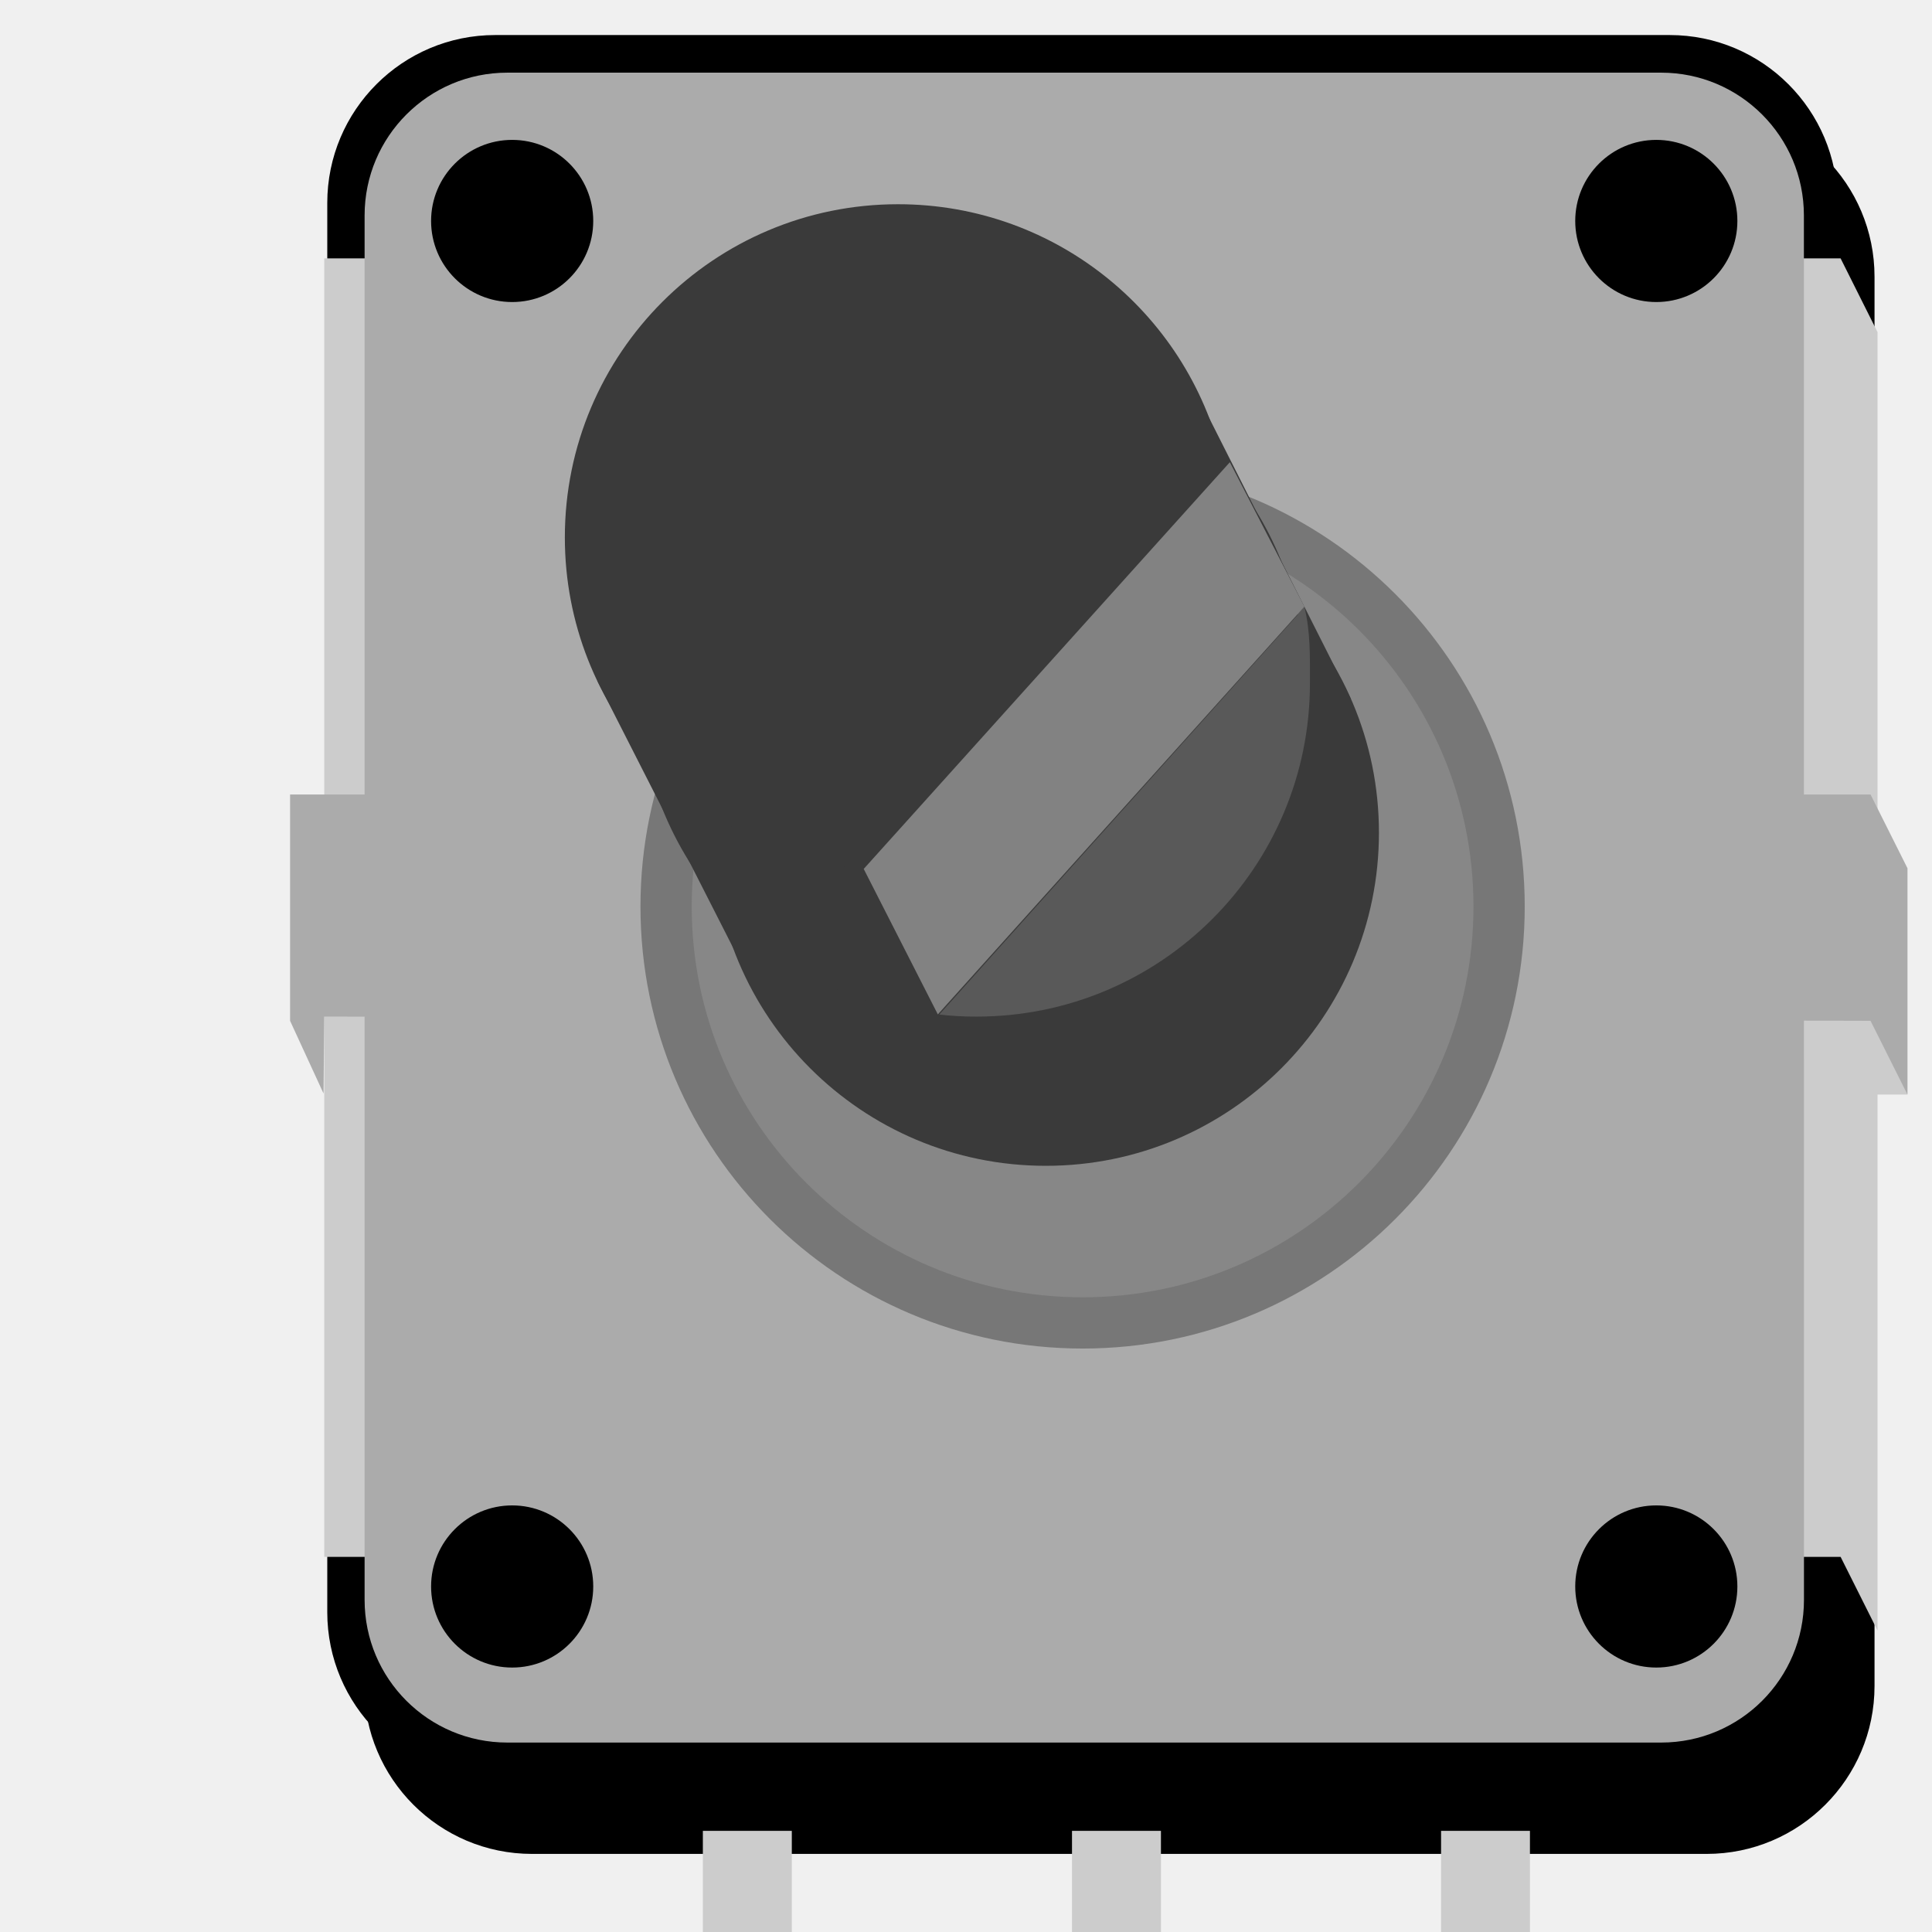
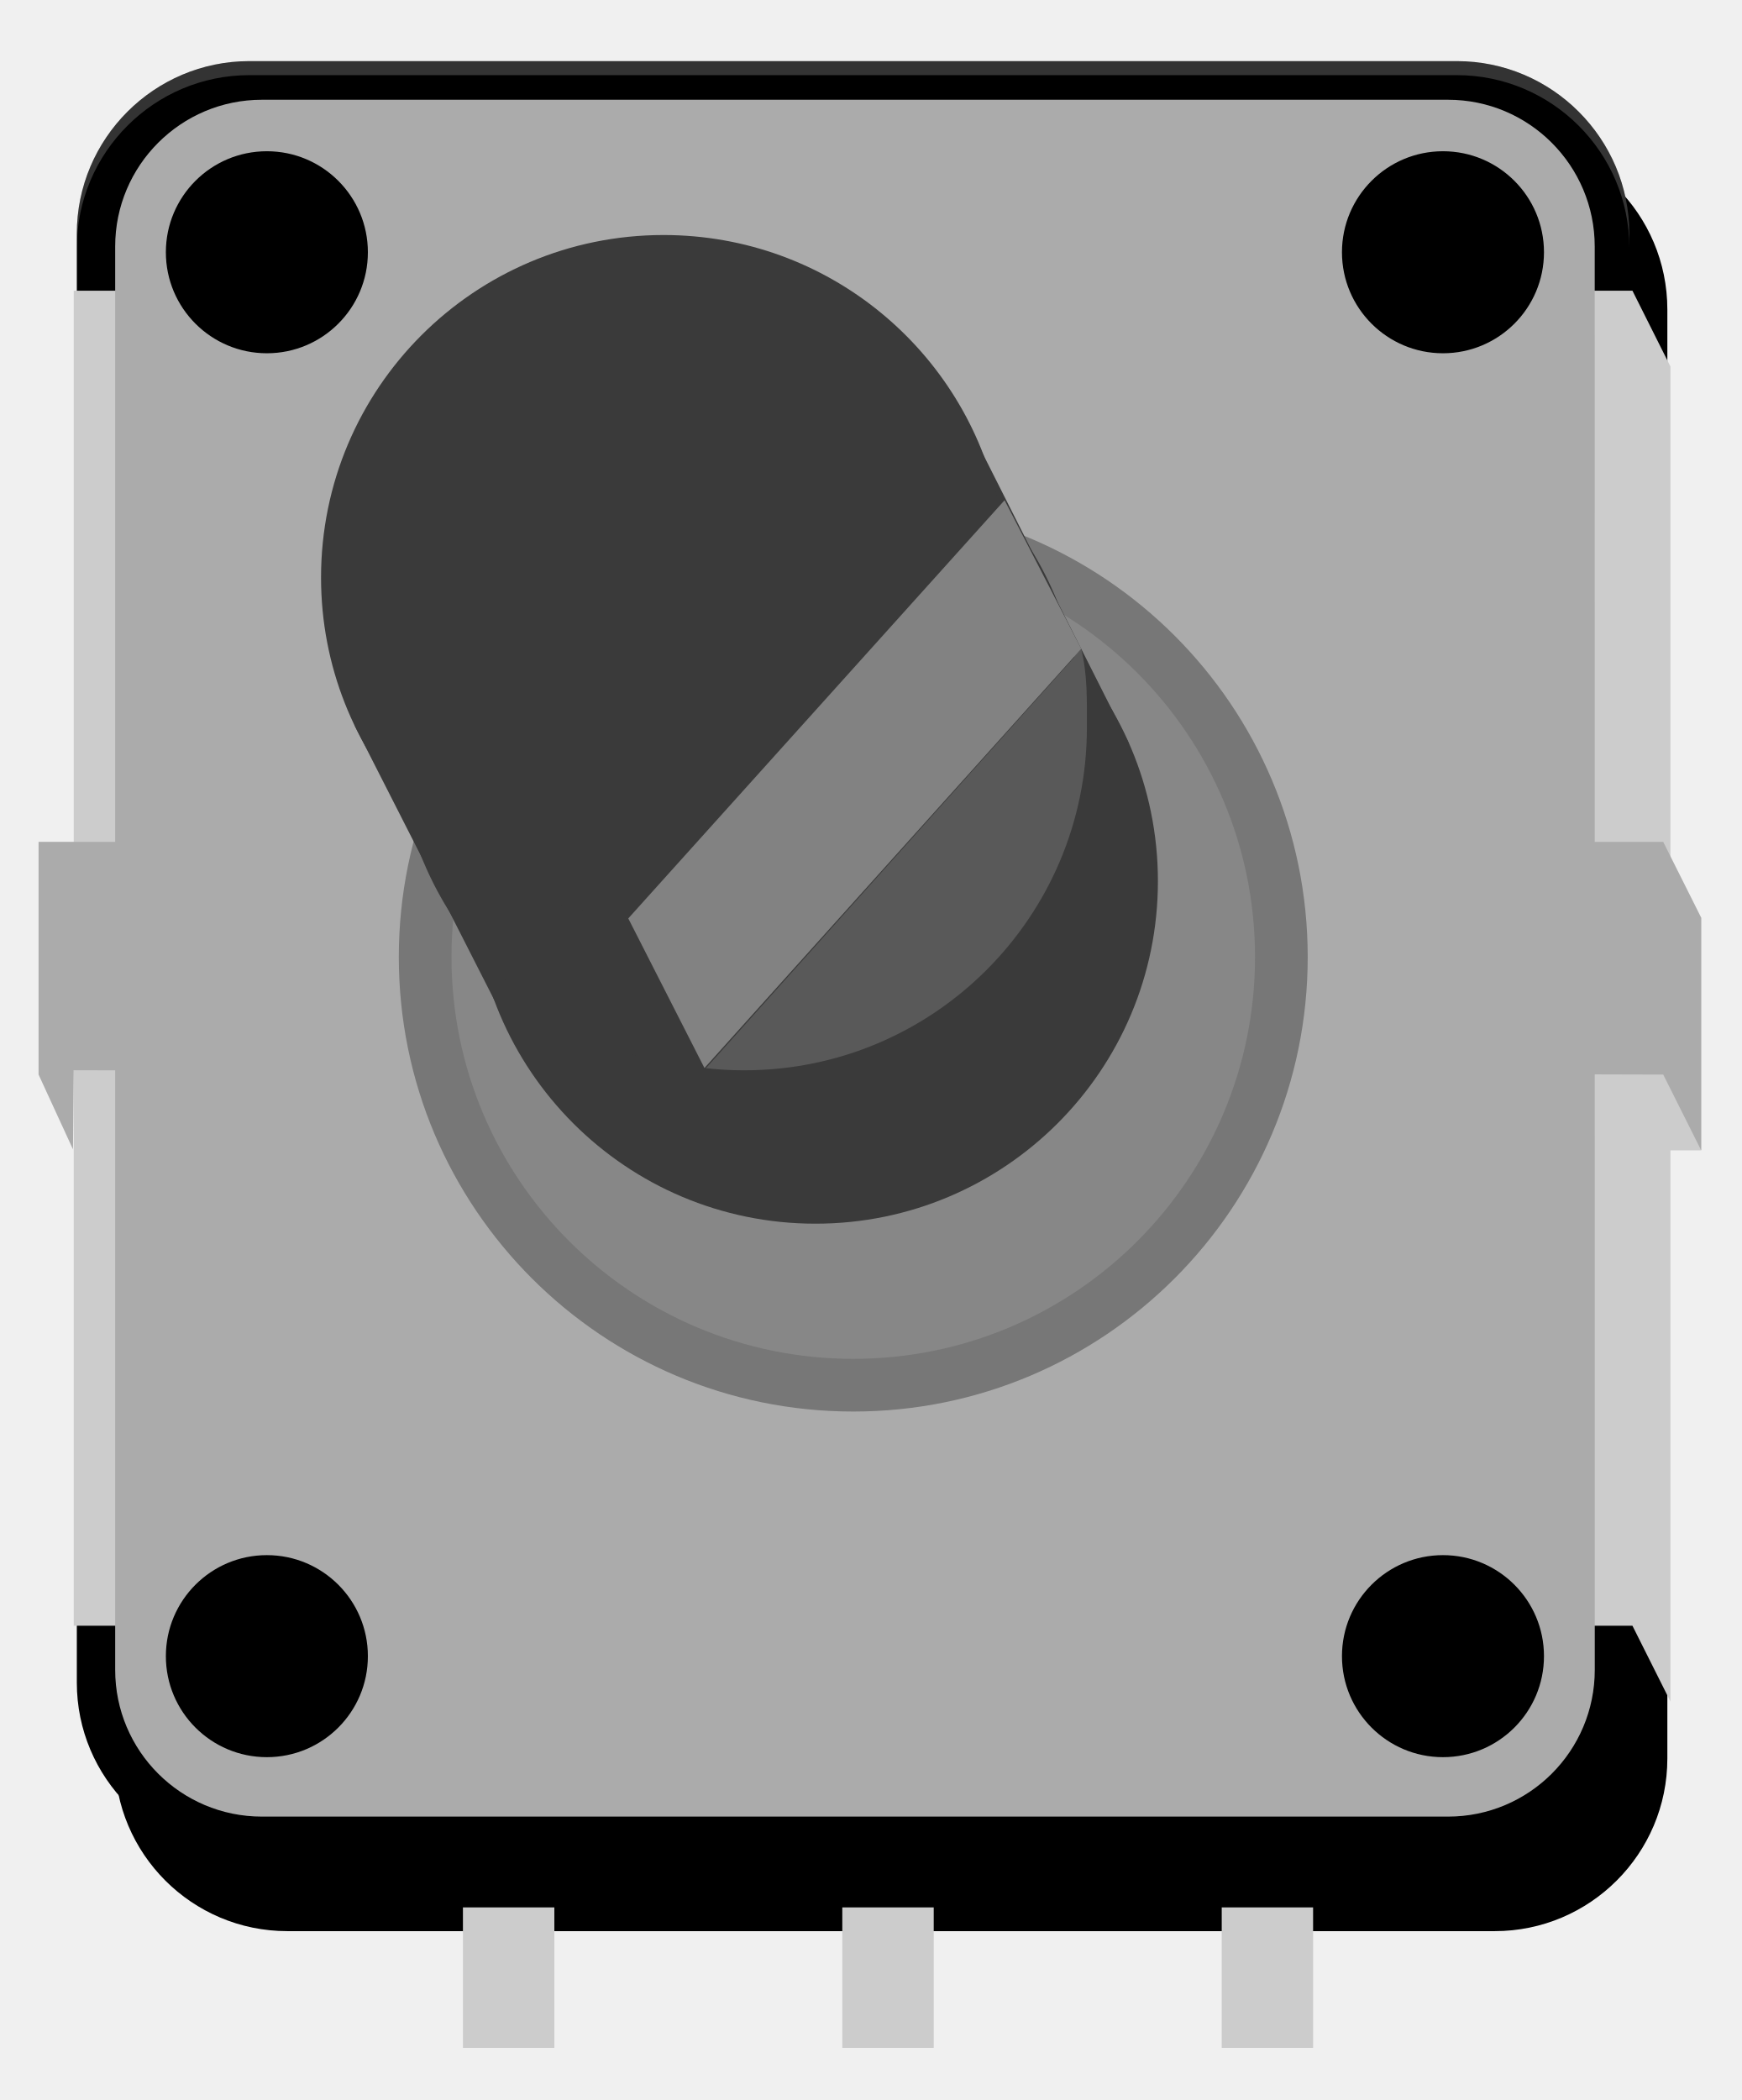
- <svg xmlns="http://www.w3.org/2000/svg" version="1.1" id="svg2" x="0px" y="0px" width="56.693px" height="56.693px" viewBox="0 0 56.693 56.693" enable-background="new 0 0 56.693 56.693" xml:space="preserve">
+ <svg xmlns="http://www.w3.org/2000/svg" version="1.1" id="svg2" x="0px" y="0px" width="33.046px" height="39.852px" viewBox="0 0 33.046 39.852" enable-background="new 0 0 33.046 39.852" xml:space="preserve">
+   <rect id="connector0pin" x="8.215" y="36.422" fill="none" width="2.834" height="2.5" />
+   <rect id="connector0terminal" x="8.922" y="36.538" fill="none" width="1.418" height="2.269" />
+   <rect id="connector1pin" x="15.424" y="36.501" fill="none" width="2.835" height="2.25" />
+   <rect id="connector1terminal" x="16.132" y="36.605" fill="none" width="1.418" height="2.041" />
+   <rect id="connector2pin" x="22.736" y="36.626" fill="none" width="2.836" height="2.25" />
+   <rect id="connector2terminal" x="23.445" y="36.73" fill="none" width="1.418" height="2.041" />
  <g id="breadboard">
-     <path stroke="#000000" stroke-width="1.327" d="M54.343,49.474c0,2.353-1.911,4.264-4.262,4.264H15.612   c-2.354,0-4.262-1.911-4.262-4.264V8.12c0-2.352,1.909-4.264,4.262-4.264h34.469c2.354,0,4.262,1.912,4.262,4.264V49.474   L54.343,49.474z" />
-     <rect x="9.595" y="25.477" fill="#CCCCCC" width="46.375" height="6.642" />
-     <rect x="42.287" y="53.725" fill="#CCCCCC" width="2.608" height="4.01" />
-     <rect x="31.457" y="53.725" fill="#CCCCCC" width="2.61" height="4.01" />
-     <rect x="20.625" y="53.725" fill="#CCCCCC" width="2.61" height="4.01" />
-     <path fill="none" stroke="#000000" stroke-width="1.327" d="M53.259,47.309c0,2.354-1.907,4.266-4.262,4.266H14.53   c-2.354,0-4.263-1.911-4.263-4.266V5.955c0-2.353,1.909-4.263,4.263-4.263h34.467c2.353,0,4.262,1.91,4.262,4.263V47.309   L53.259,47.309z" />
-     <polygon fill="#CCCCCC" points="55.095,9.747 55.095,47.849 54.011,45.685 9.515,45.685 9.515,7.582 54.011,7.582  " />
-     <polygon fill="#ABABAB" points="55.973,25.477 55.973,32.119 54.889,29.955 9.515,29.83 9.494,32.088 8.512,29.955 8.512,23.313    54.889,23.313  " />
-     <path fill="#ABABAB" d="M52.936,46.947c0,2.313-1.875,4.187-4.189,4.187H14.887c-2.313,0-4.188-1.873-4.188-4.187V6.321   c0-2.312,1.875-4.189,4.188-4.189h33.859c2.312,0,4.188,1.877,4.188,4.189L52.936,46.947L52.936,46.947z" />
-     <circle cx="48.603" cy="46.554" r="2.379" />
-     <circle cx="15.029" cy="46.554" r="2.379" />
-     <circle cx="48.603" cy="6.484" r="2.379" />
-     <circle cx="15.029" cy="6.484" r="2.379" />
-     <path fill="#878787" stroke="#777777" stroke-width="1.504" d="M31.77,14.381c6.747,0,12.22,5.471,12.22,12.22   c0,6.749-5.473,12.219-12.22,12.219c-6.752,0-12.224-5.471-12.224-12.219C19.547,19.852,25.018,14.381,31.77,14.381z" />
-     <circle fill="#878787" cx="31.77" cy="26.601" r="9.776" />
-     <path fill="#3A3A3A" d="M30.689,14.659c5.399,0,9.775,4.376,9.775,9.775c0,5.398-4.376,9.776-9.775,9.776   c-5.403,0-9.779-4.378-9.779-9.776C20.91,19.036,25.286,14.659,30.689,14.659z" />
-     <polygon fill="#3A3A3A" points="17.535,19.992 22.244,29.248 39.641,20.509 35.078,11.465  " />
-     <path fill="#595959" d="M27.52,29.767l10.754-11.967c0.184,0.747,0.165,1.449,0.165,2.253c0,5.399-4.377,9.778-9.78,9.778   C28.275,29.833,27.896,29.811,27.52,29.767z" />
-     <path fill="#3A3A3A" d="M27.511,29.829c-4.926-0.503-8.771-4.668-8.771-9.728c0-5.399,4.377-9.776,9.778-9.776   c4.696,0,8.616,3.305,9.562,7.715L27.511,29.829z" />
-     <path fill="#3A3A3A" d="M25.345,25.498c-4.926-0.503-8.77-4.669-8.77-9.729c0-5.399,4.376-9.776,9.776-9.776   c4.698,0,8.618,3.307,9.563,7.717L25.345,25.498z" />
-     <polygon fill="#828282" points="25.345,25.498 27.52,29.767 38.277,17.802 36.089,13.563  " />
+     <path stroke="#000000" stroke-width="0.883" d="M31.203,33.371c0,1.563-1.271,2.835-2.834,2.835H5.453   c-1.565,0-2.834-1.271-2.834-2.835V5.875c0-1.564,1.269-2.835,2.834-2.835h22.916c1.564,0,2.834,1.271,2.834,2.835V33.371   L31.203,33.371z" />
+     <rect x="1.452" y="17.415" fill="#CCCCCC" width="30.833" height="4.416" />
+     <rect x="23.187" y="36.197" fill="#CCCCCC" width="1.734" height="2.666" />
+     <rect x="15.986" y="36.197" fill="#CCCCCC" width="1.735" height="2.666" />
+     <rect x="8.786" y="36.197" fill="#CCCCCC" width="1.735" height="2.666" />
+     <g>
+       <path d="M27.648,35.209H4.733c-1.806,0-3.275-1.471-3.275-3.277V4.435c0-1.806,1.469-3.275,3.275-3.275h22.915    c1.806,0,3.275,1.469,3.275,3.275v27.497C30.923,33.739,29.454,35.209,27.648,35.209z M4.733,2.042    c-1.319,0-2.393,1.073-2.393,2.393v27.497c0,1.32,1.073,2.395,2.393,2.395h22.915c1.319,0,2.393-1.074,2.393-2.395V4.435    c0-1.319-1.073-2.393-2.393-2.393H4.733z" />
+     </g>
+     <polygon fill="#CCCCCC" points="31.703,6.956 31.703,32.29 30.982,30.852 1.399,30.852 1.399,5.517 30.982,5.517  " />
+     <polygon fill="#ABABAB" points="32.287,17.415 32.287,21.831 31.566,20.392 1.399,20.31 1.385,21.811 0.732,20.392 0.732,15.976    31.566,15.976  " />
+     <path fill="#ABABAB" d="M30.267,31.689c0,1.539-1.246,2.785-2.785,2.785H4.971c-1.538,0-2.785-1.246-2.785-2.785V4.678   c0-1.537,1.247-2.785,2.785-2.785h22.511c1.537,0,2.784,1.248,2.784,2.785L30.267,31.689L30.267,31.689z" />
+     <circle cx="27.386" cy="31.429" r="1.917" />
+     <circle cx="5.065" cy="31.429" r="1.917" />
+     <circle cx="27.386" cy="4.787" r="1.917" />
+     <circle cx="5.065" cy="4.787" r="1.917" />
+     <circle fill="#878787" stroke="#777777" cx="16.194" cy="18.162" r="8.125" />
+     <circle fill="#878787" cx="16.194" cy="18.162" r="6.5" />
+     <circle fill="#3A3A3A" cx="15.476" cy="16.722" r="6.5" />
+     <polygon fill="#3A3A3A" points="6.731,13.768 9.862,19.923 21.428,14.111 18.394,8.098  " />
+     <path fill="#595959" d="M13.37,20.268l7.149-7.957c0.122,0.496,0.109,0.963,0.109,1.498c0,3.59-2.91,6.502-6.501,6.502   C13.871,20.312,13.619,20.297,13.37,20.268z" />
+     <path fill="#3A3A3A" d="M13.364,20.309c-3.275-0.335-5.831-3.104-5.831-6.469c0-3.59,2.91-6.5,6.5-6.5   c3.122,0,5.728,2.198,6.357,5.13L13.364,20.309z" />
+     <path fill="#3A3A3A" d="M11.924,17.429c-3.275-0.335-5.831-3.105-5.831-6.469c0-3.59,2.91-6.5,6.5-6.5   c3.122,0,5.729,2.198,6.358,5.13L11.924,17.429z" />
+     <path opacity="0.2" fill="#FFFFFF" d="M30.923,4.701c0-1.806-1.47-3.275-3.275-3.275H4.733c-1.806,0-3.275,1.469-3.275,3.275V4.435   c0-1.806,1.469-3.275,3.275-3.275h22.915c1.806,0,3.275,1.469,3.275,3.275" />
+     <polygon fill="#828282" points="11.924,17.429 13.37,20.268 20.521,12.312 19.066,9.493  " />
  </g>
</svg>
